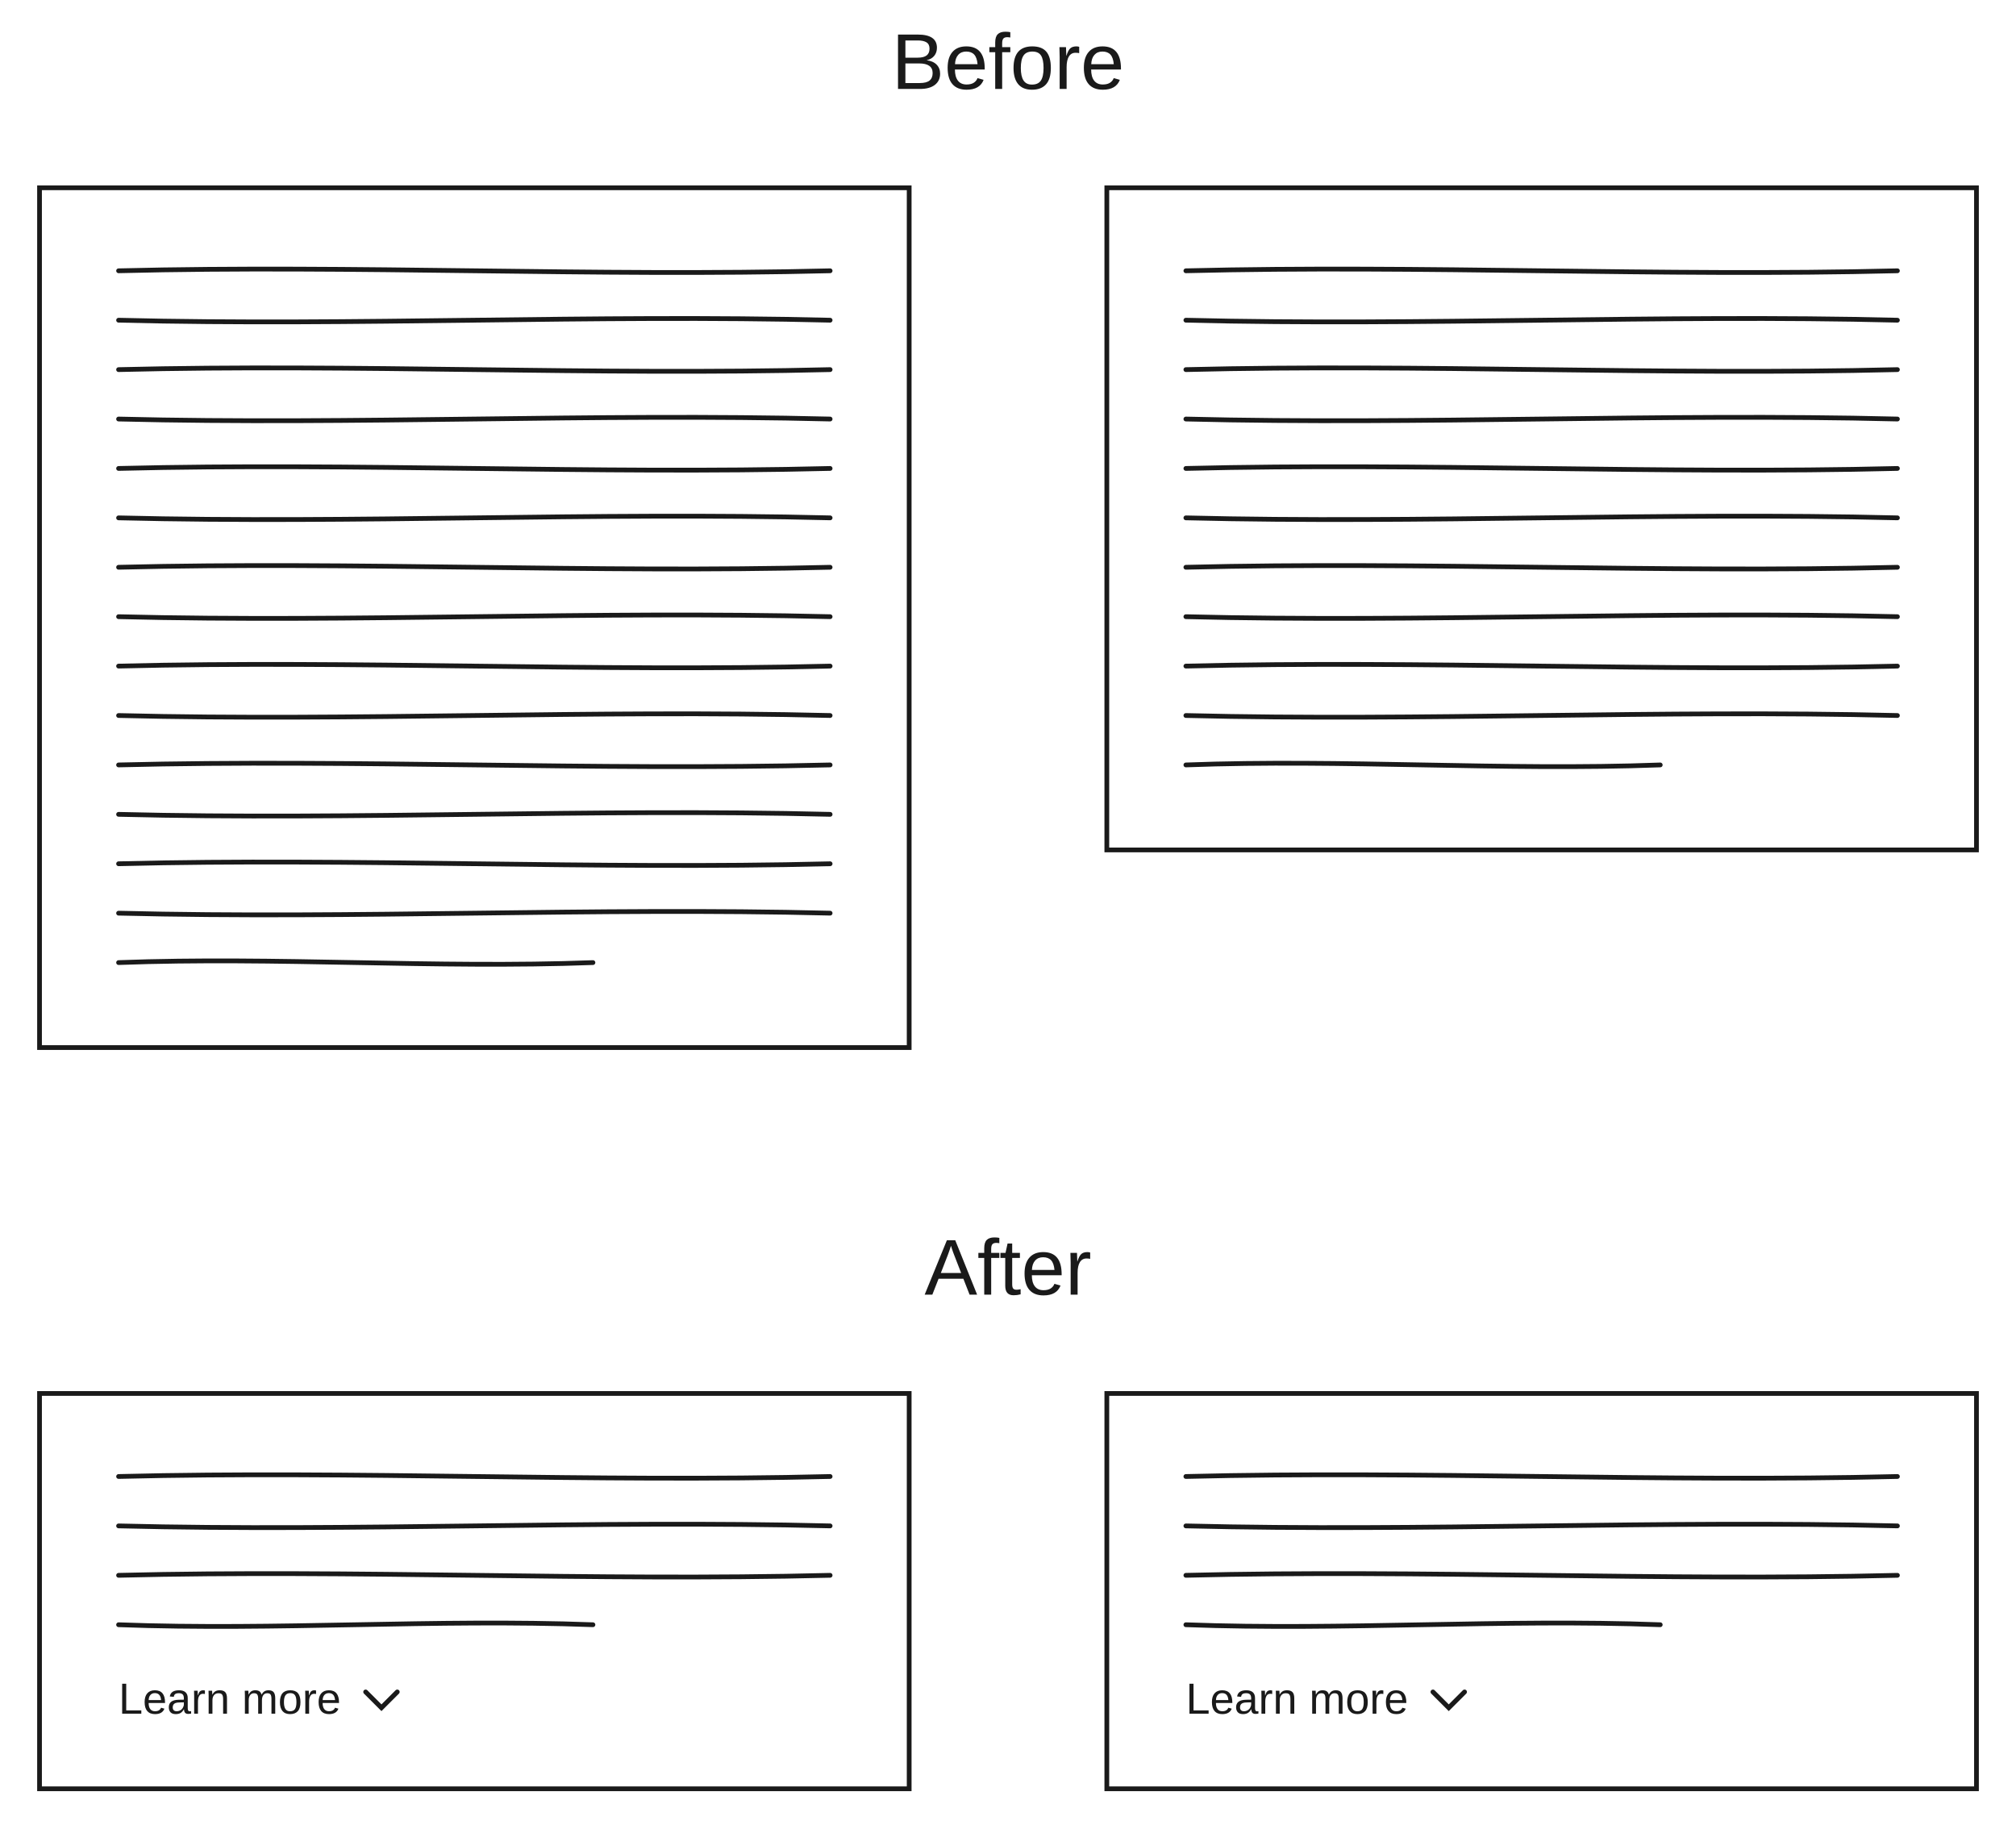
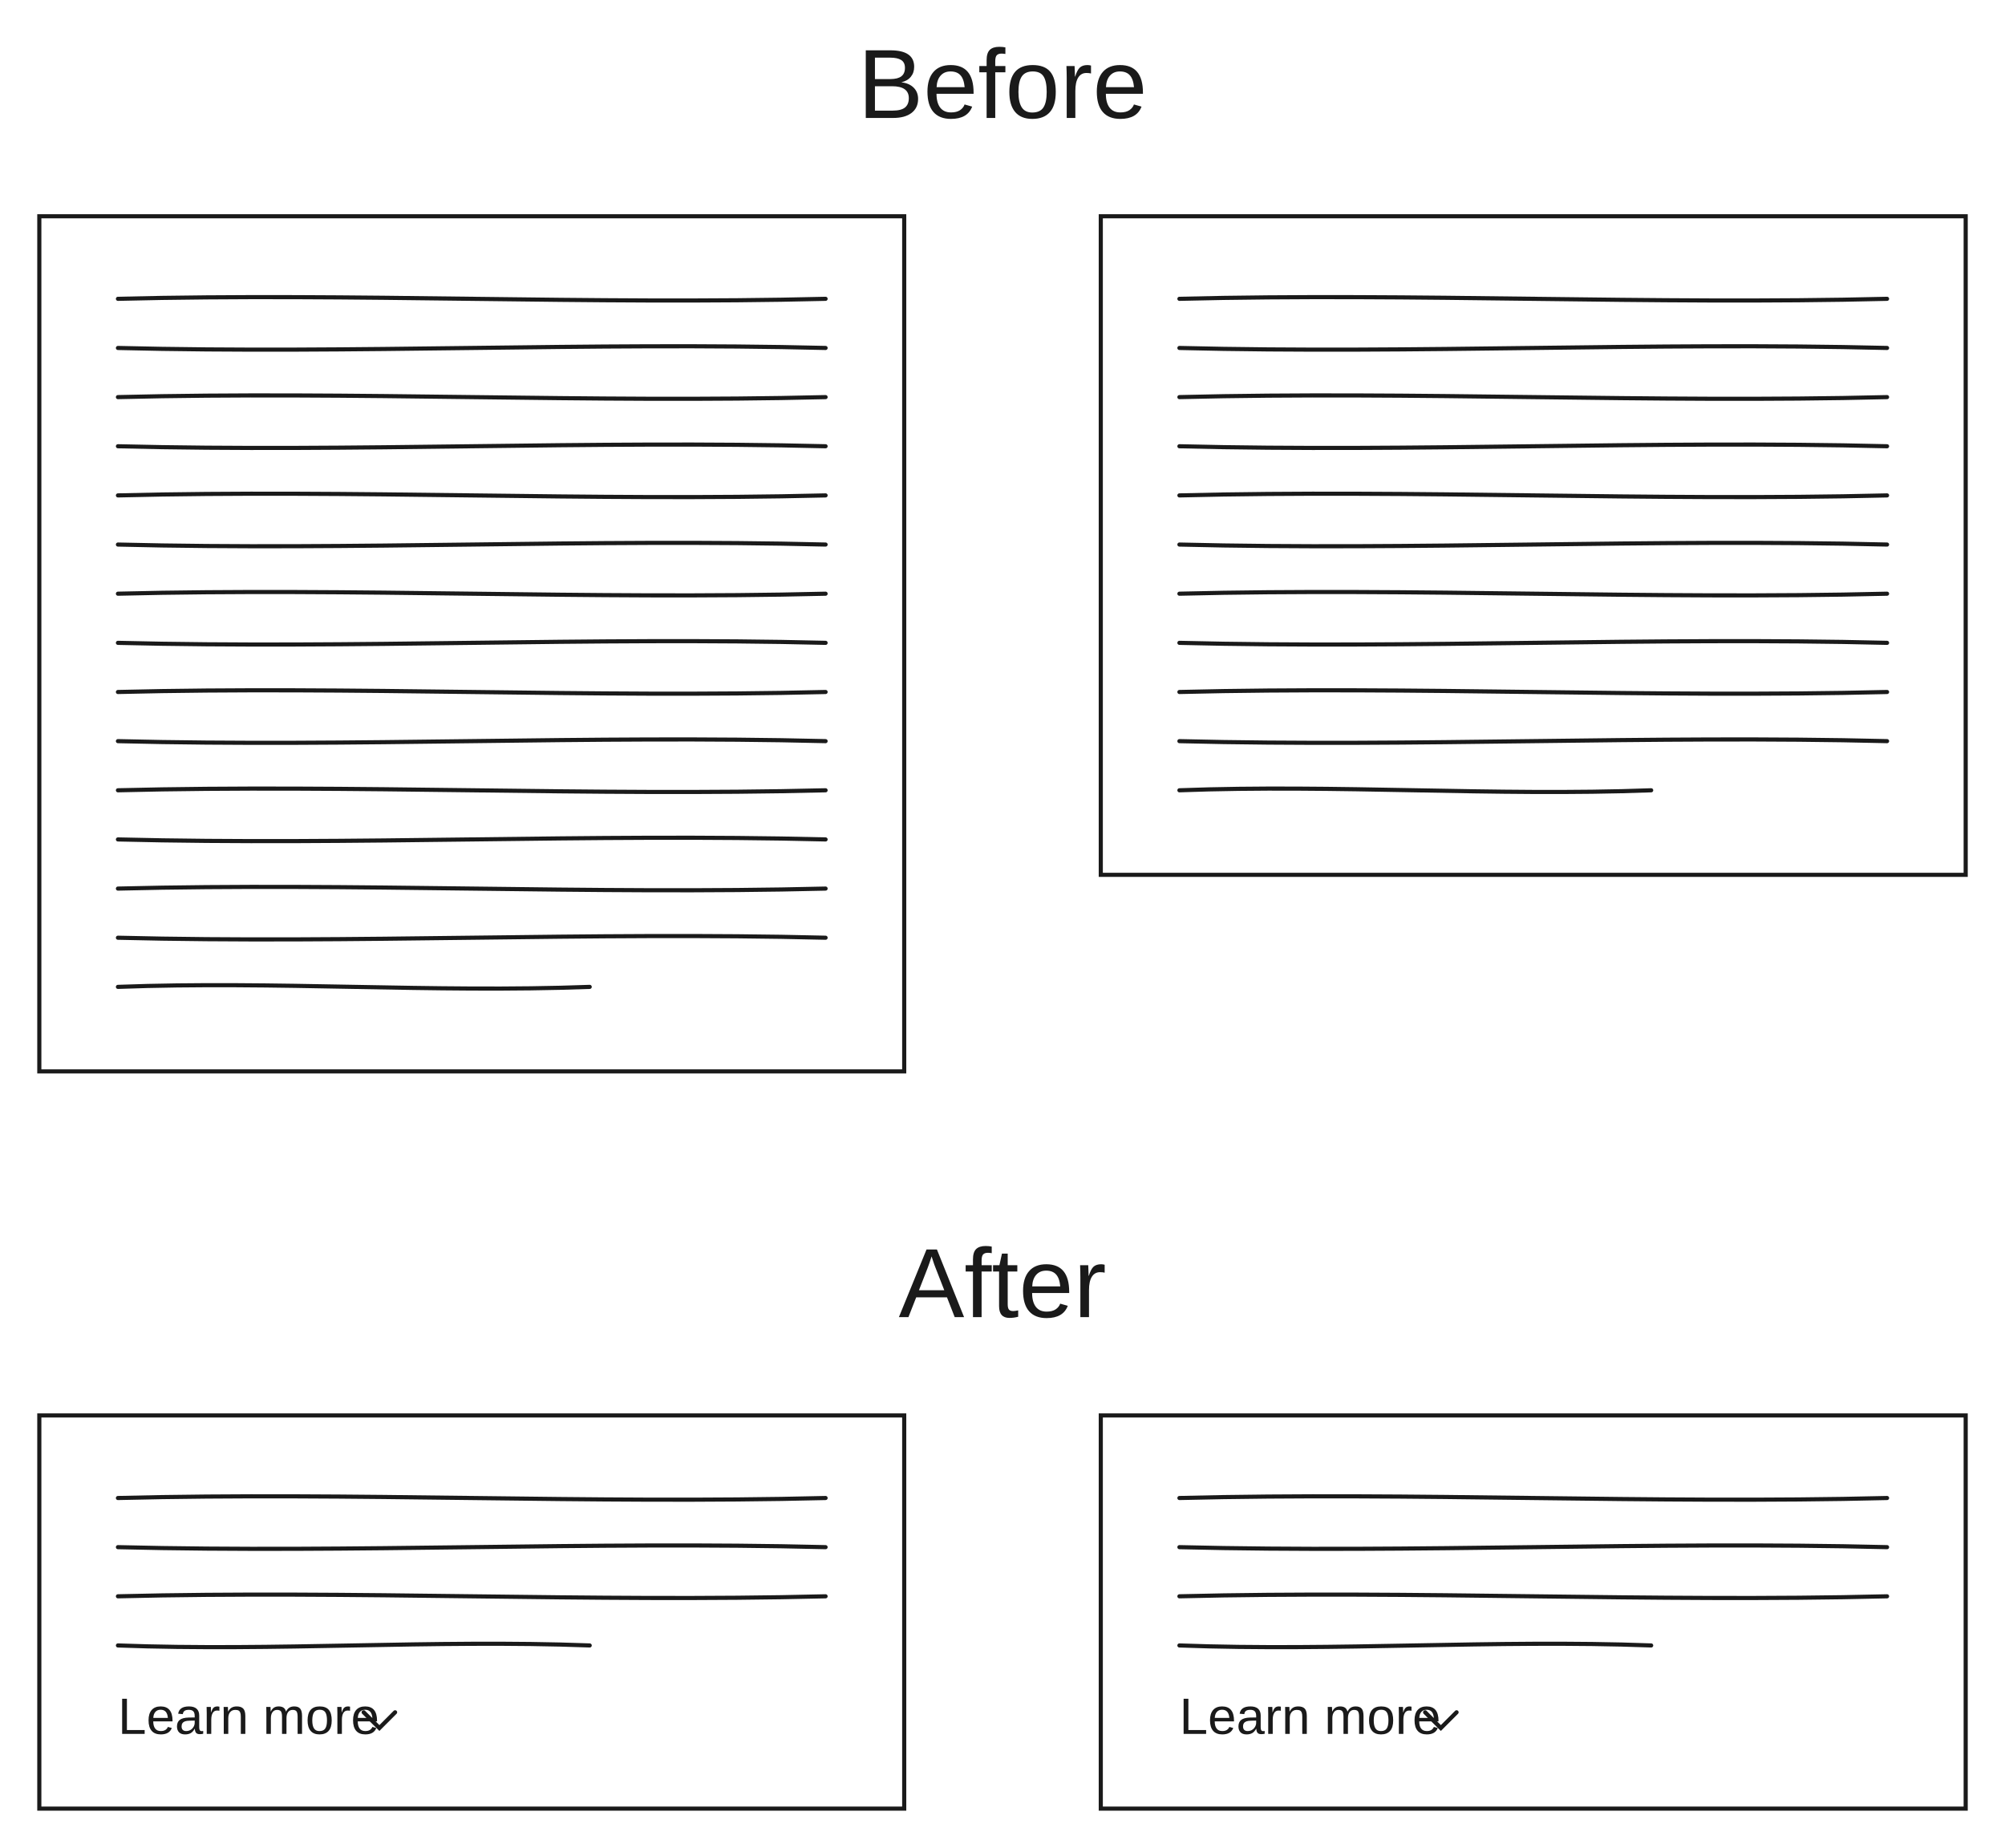
- <svg xmlns="http://www.w3.org/2000/svg" viewBox="760 105 1020 925" width="1020" height="925">
-   <g font-family="Avenir Next, Avenir, Jost, Helvetica Neue, Arial, sans-serif" font-weight="300" text-anchor="middle" font-size="40" fill="#1A1A1A">
+ <svg xmlns="http://www.w3.org/2000/svg" viewBox="760 90 1020 940" width="1020" height="940">
+   <g font-family="Avenir Next, Avenir, Jost, Helvetica Neue, Arial, sans-serif" font-weight="300" text-anchor="middle" font-size="50" fill="#1A1A1A">
    <text x="1270" y="150">Before</text>
    <text x="1270" y="760">After</text>
  </g>
-   <g fill="none" stroke="#1A1A1A" stroke-width="2.4" stroke-linecap="round">
+   <g fill="none" stroke="#1A1A1A" stroke-width="2.1" stroke-linecap="round">
    <rect x="780" y="200" width="440" height="435" />
    <path d="M820 242 C 940 239, 1060 245, 1180 242" />
    <path d="M820 267 C 940 270, 1060 264, 1180 267" />
    <path d="M820 292 C 940 289, 1060 295, 1180 292" />
    <path d="M820 317 C 940 320, 1060 314, 1180 317" />
    <path d="M820 342 C 940 339, 1060 345, 1180 342" />
    <path d="M820 367 C 940 370, 1060 364, 1180 367" />
    <path d="M820 392 C 940 389, 1060 395, 1180 392" />
    <path d="M820 417 C 940 420, 1060 414, 1180 417" />
    <path d="M820 442 C 940 439, 1060 445, 1180 442" />
    <path d="M820 467 C 940 470, 1060 464, 1180 467" />
    <path d="M820 492 C 940 489, 1060 495, 1180 492" />
    <path d="M820 517 C 940 520, 1060 514, 1180 517" />
    <path d="M820 542 C 940 539, 1060 545, 1180 542" />
    <path d="M820 567 C 940 570, 1060 564, 1180 567" />
    <path d="M820 592 C 900 589, 980 595, 1060 592" />
    <rect x="1320" y="200" width="440" height="335" />
    <path d="M1360 242 C 1480 239, 1600 245, 1720 242" />
    <path d="M1360 267 C 1480 270, 1600 264, 1720 267" />
    <path d="M1360 292 C 1480 289, 1600 295, 1720 292" />
    <path d="M1360 317 C 1480 320, 1600 314, 1720 317" />
    <path d="M1360 342 C 1480 339, 1600 345, 1720 342" />
    <path d="M1360 367 C 1480 370, 1600 364, 1720 367" />
    <path d="M1360 392 C 1480 389, 1600 395, 1720 392" />
    <path d="M1360 417 C 1480 420, 1600 414, 1720 417" />
    <path d="M1360 442 C 1480 439, 1600 445, 1720 442" />
    <path d="M1360 467 C 1480 470, 1600 464, 1720 467" />
    <path d="M1360 492 C 1440 489, 1520 495, 1600 492" />
    <rect x="780" y="810" width="440" height="200" />
    <path d="M820 852 C 940 849, 1060 855, 1180 852" />
    <path d="M820 877 C 940 880, 1060 874, 1180 877" />
    <path d="M820 902 C 940 899, 1060 905, 1180 902" />
    <path d="M820 927 C 900 930, 980 924, 1060 927" />
    <path d="M945 961 L 953 969 L 961 961" />
    <rect x="1320" y="810" width="440" height="200" />
    <path d="M1360 852 C 1480 849, 1600 855, 1720 852" />
    <path d="M1360 877 C 1480 880, 1600 874, 1720 877" />
    <path d="M1360 902 C 1480 899, 1600 905, 1720 902" />
    <path d="M1360 927 C 1440 930, 1520 924, 1600 927" />
    <path d="M1485 961 L 1493 969 L 1501 961" />
  </g>
-   <g font-family="Avenir Next, Avenir, Jost, Helvetica Neue, Arial, sans-serif" font-weight="400" font-size="22" fill="#1A1A1A">
+   <g font-family="Avenir Next, Avenir, Jost, Helvetica Neue, Arial, sans-serif" font-weight="400" font-size="26" fill="#1A1A1A">
    <text x="820" y="972">Learn more</text>
    <text x="1360" y="972">Learn more</text>
  </g>
</svg>
